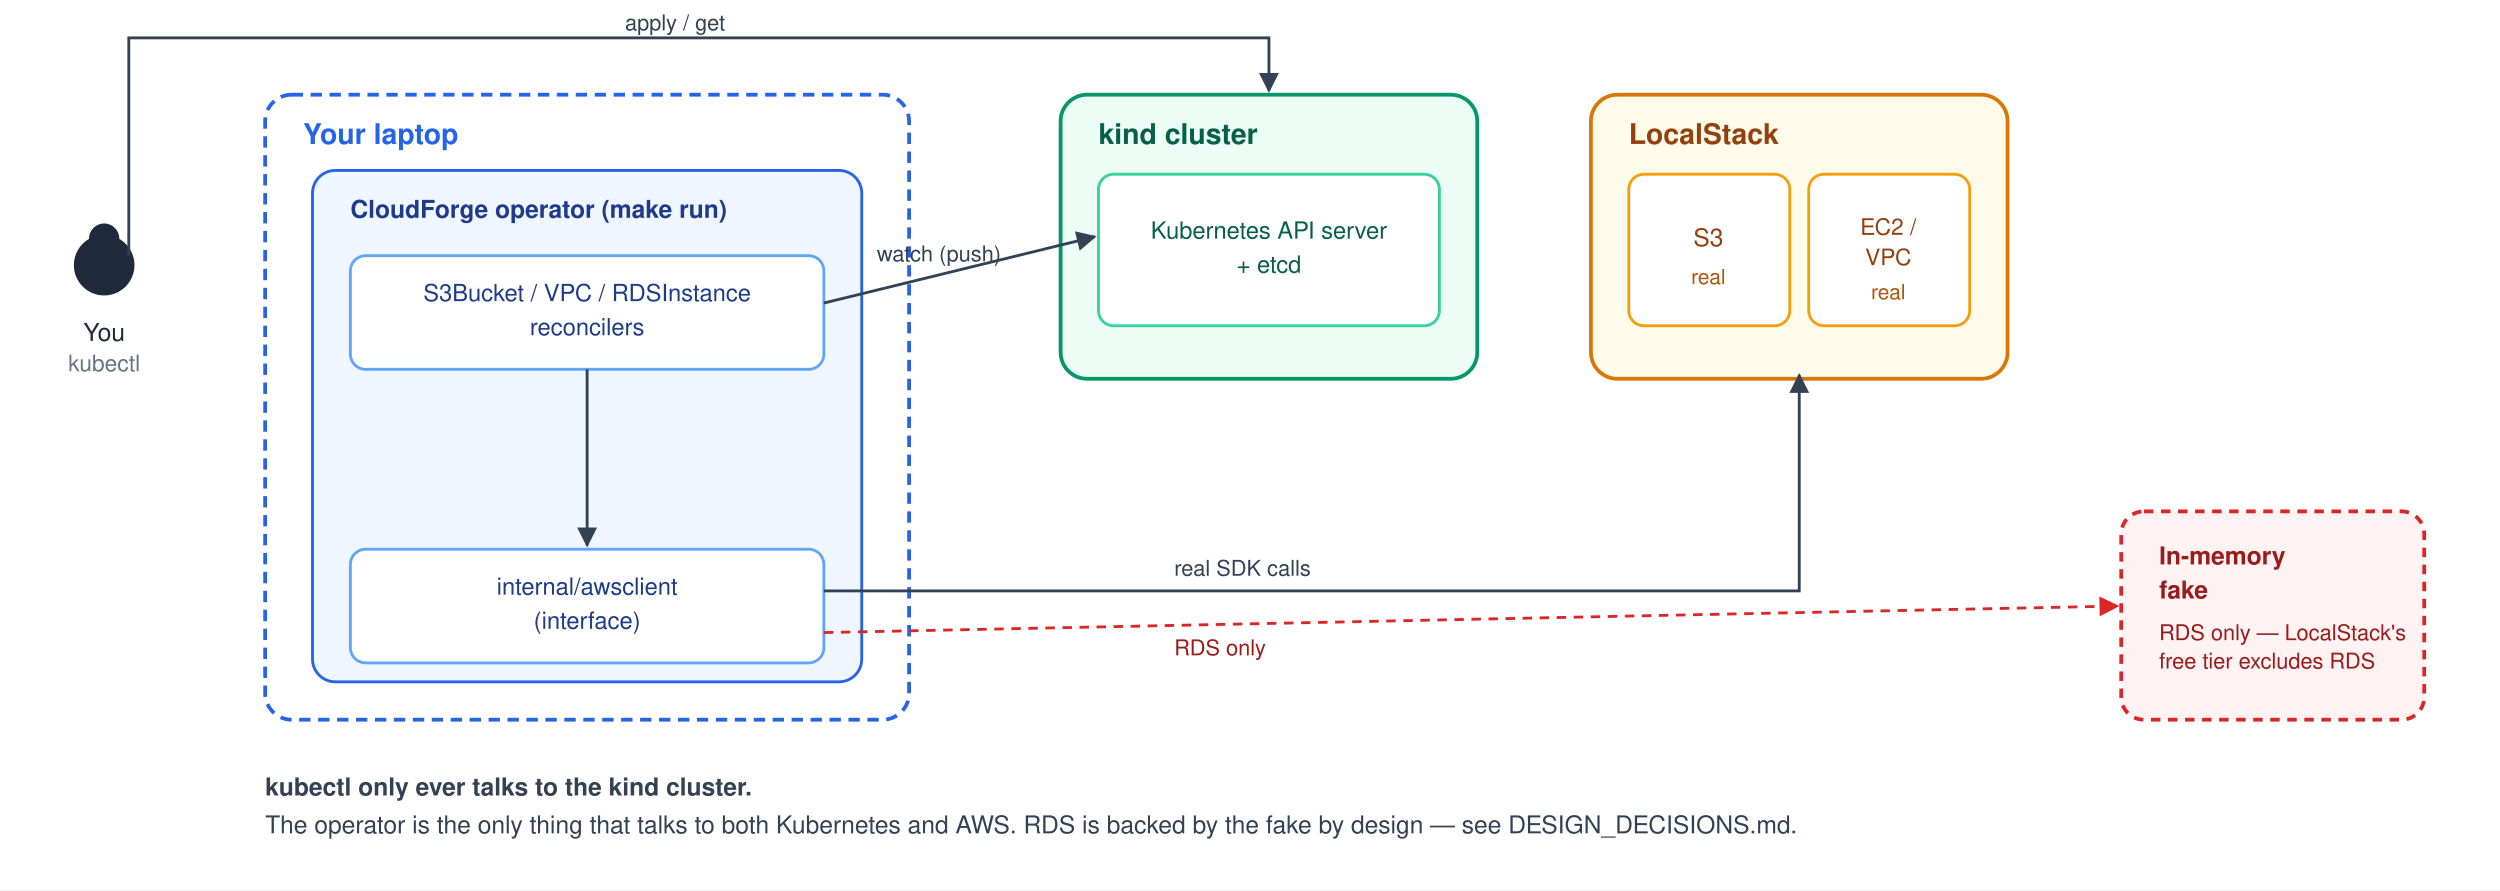
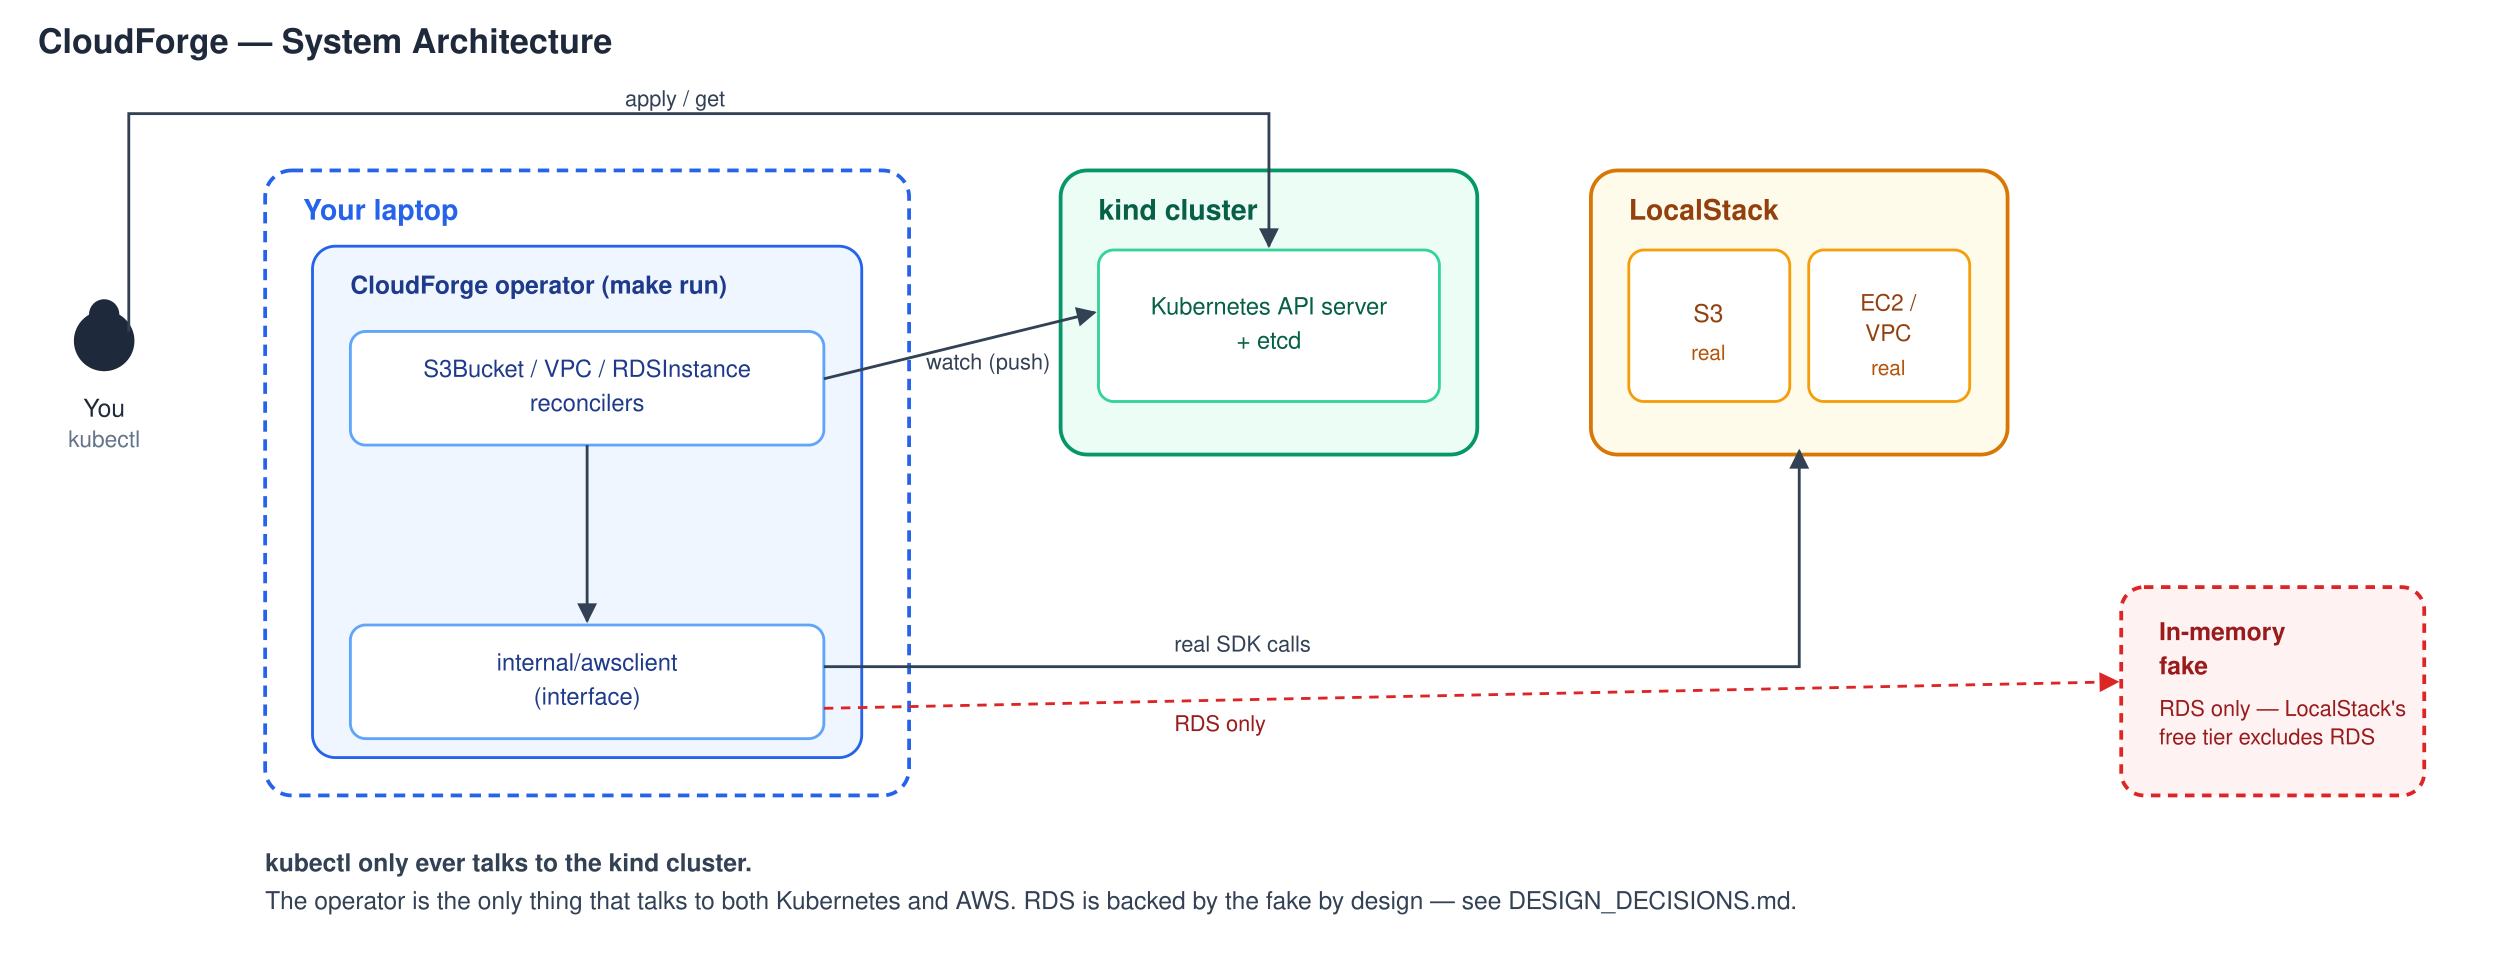
- <svg xmlns="http://www.w3.org/2000/svg" width="1320" height="470" viewBox="0 0 1320 470" font-family="Helvetica, Arial, sans-serif">
+ <svg xmlns="http://www.w3.org/2000/svg" width="1320" height="510" viewBox="0 0 1320 510" font-family="Helvetica, Arial, sans-serif">
  <defs>
    <marker id="arrow" viewBox="0 0 10 10" refX="9" refY="5" markerWidth="7" markerHeight="7" orient="auto-start-reverse">
      <path d="M 0 0 L 10 5 L 0 10 z" fill="#334155" />
    </marker>
    <marker id="arrowRed" viewBox="0 0 10 10" refX="9" refY="5" markerWidth="7" markerHeight="7" orient="auto-start-reverse">
      <path d="M 0 0 L 10 5 L 0 10 z" fill="#dc2626" />
    </marker>
  </defs>
-   <rect width="1320" height="470" fill="#ffffff" />
-   <circle cx="55" cy="140" r="16" fill="#1e293b" />
-   <circle cx="55" cy="126" r="8" fill="#1e293b" />
-   <text x="55" y="180" font-size="13" fill="#1e293b" text-anchor="middle">You</text>
-   <text x="55" y="196" font-size="12" fill="#64748b" text-anchor="middle">kubectl</text>
-   <rect x="140" y="50" width="340" height="330" rx="14" fill="none" stroke="#2563eb" stroke-width="2" stroke-dasharray="6,4" />
-   <text x="160" y="76" font-size="15" font-weight="bold" fill="#2563eb">Your laptop</text>
-   <rect x="165" y="90" width="290" height="270" rx="12" fill="#eff6ff" stroke="#2563eb" stroke-width="1.5" />
-   <text x="185" y="115" font-size="13" font-weight="bold" fill="#1e3a8a">CloudForge operator (make run)</text>
-   <rect x="185" y="135" width="250" height="60" rx="8" fill="#ffffff" stroke="#60a5fa" stroke-width="1.5" />
-   <text x="310" y="159" font-size="12.5" fill="#1e3a8a" text-anchor="middle">S3Bucket / VPC / RDSInstance</text>
-   <text x="310" y="177" font-size="12.5" fill="#1e3a8a" text-anchor="middle">reconcilers</text>
-   <rect x="185" y="290" width="250" height="60" rx="8" fill="#ffffff" stroke="#60a5fa" stroke-width="1.5" />
-   <text x="310" y="314" font-size="12.5" fill="#1e3a8a" text-anchor="middle">internal/awsclient</text>
-   <text x="310" y="332" font-size="12.5" fill="#1e3a8a" text-anchor="middle">(interface)</text>
-   <line x1="310" y1="195" x2="310" y2="288" stroke="#334155" stroke-width="1.5" marker-end="url(#arrow)" />
-   <rect x="560" y="50" width="220" height="150" rx="14" fill="#ecfdf5" stroke="#059669" stroke-width="2" />
-   <text x="580" y="76" font-size="15" font-weight="bold" fill="#065f46">kind cluster</text>
-   <rect x="580" y="92" width="180" height="80" rx="8" fill="#ffffff" stroke="#34d399" stroke-width="1.5" />
-   <text x="670" y="126" font-size="12.5" fill="#065f46" text-anchor="middle">Kubernetes API server</text>
-   <text x="670" y="144" font-size="12.5" fill="#065f46" text-anchor="middle">+ etcd</text>
-   <rect x="840" y="50" width="220" height="150" rx="14" fill="#fffbeb" stroke="#d97706" stroke-width="2" />
-   <text x="860" y="76" font-size="15" font-weight="bold" fill="#92400e">LocalStack</text>
-   <rect x="860" y="92" width="85" height="80" rx="8" fill="#ffffff" stroke="#f59e0b" stroke-width="1.5" />
-   <text x="902" y="130" font-size="13" fill="#92400e" text-anchor="middle">S3</text>
-   <text x="902" y="150" font-size="11" fill="#b45309" text-anchor="middle">real</text>
-   <rect x="955" y="92" width="85" height="80" rx="8" fill="#ffffff" stroke="#f59e0b" stroke-width="1.5" />
-   <text x="997" y="124" font-size="12" fill="#92400e" text-anchor="middle">EC2 /</text>
-   <text x="997" y="140" font-size="12" fill="#92400e" text-anchor="middle">VPC</text>
-   <text x="997" y="158" font-size="11" fill="#b45309" text-anchor="middle">real</text>
-   <rect x="1120" y="270" width="160" height="110" rx="12" fill="#fef2f2" stroke="#dc2626" stroke-width="2" stroke-dasharray="5,4" />
-   <text x="1140" y="298" font-size="13" font-weight="bold" fill="#991b1b">In-memory</text>
-   <text x="1140" y="316" font-size="13" font-weight="bold" fill="#991b1b">fake</text>
-   <text x="1140" y="338" font-size="11.5" fill="#991b1b">RDS only — LocalStack's</text>
-   <text x="1140" y="353" font-size="11.5" fill="#991b1b">free tier excludes RDS</text>
-   <path d="M 68 135 L 68 20 L 670 20 L 670 48" fill="none" stroke="#334155" stroke-width="1.5" marker-end="url(#arrow)" />
-   <text x="330" y="16" font-size="11.5" fill="#334155">apply / get</text>
-   <path d="M 435 160 L 578 125" fill="none" stroke="#334155" stroke-width="1.5" marker-end="url(#arrow)" />
-   <text x="463" y="138" font-size="11.5" fill="#334155">watch (push)</text>
-   <path d="M 435 312 L 950 312 L 950 198" fill="none" stroke="#334155" stroke-width="1.5" marker-end="url(#arrow)" />
-   <text x="620" y="304" font-size="11.5" fill="#334155">real SDK calls</text>
-   <path d="M 435 334 L 1118 320" fill="none" stroke="#dc2626" stroke-width="1.5" stroke-dasharray="5,4" marker-end="url(#arrowRed)" />
-   <text x="620" y="346" font-size="11.5" fill="#991b1b">RDS only</text>
-   <text x="140" y="420" font-size="13" fill="#334155" font-weight="bold">kubectl only ever talks to the kind cluster.</text>
-   <text x="140" y="440" font-size="13" fill="#334155">The operator is the only thing that talks to both Kubernetes and AWS. RDS is backed by the fake by design — see DESIGN_DECISIONS.md.</text>
+   <rect width="1320" height="510" fill="#ffffff" />
+   <text x="20" y="28" font-size="18" font-weight="bold" fill="#1e293b">CloudForge — System Architecture</text>
+   <g transform="translate(0,40)">
+     <circle cx="55" cy="140" r="16" fill="#1e293b" />
+     <circle cx="55" cy="126" r="8" fill="#1e293b" />
+     <text x="55" y="180" font-size="13" fill="#1e293b" text-anchor="middle">You</text>
+     <text x="55" y="196" font-size="12" fill="#64748b" text-anchor="middle">kubectl</text>
+     <rect x="140" y="50" width="340" height="330" rx="14" fill="none" stroke="#2563eb" stroke-width="2" stroke-dasharray="6,4" />
+     <text x="160" y="76" font-size="15" font-weight="bold" fill="#2563eb">Your laptop</text>
+     <rect x="165" y="90" width="290" height="270" rx="12" fill="#eff6ff" stroke="#2563eb" stroke-width="1.5" />
+     <text x="185" y="115" font-size="13" font-weight="bold" fill="#1e3a8a">CloudForge operator (make run)</text>
+     <rect x="185" y="135" width="250" height="60" rx="8" fill="#ffffff" stroke="#60a5fa" stroke-width="1.5" />
+     <text x="310" y="159" font-size="12.5" fill="#1e3a8a" text-anchor="middle">S3Bucket / VPC / RDSInstance</text>
+     <text x="310" y="177" font-size="12.5" fill="#1e3a8a" text-anchor="middle">reconcilers</text>
+     <rect x="185" y="290" width="250" height="60" rx="8" fill="#ffffff" stroke="#60a5fa" stroke-width="1.5" />
+     <text x="310" y="314" font-size="12.5" fill="#1e3a8a" text-anchor="middle">internal/awsclient</text>
+     <text x="310" y="332" font-size="12.5" fill="#1e3a8a" text-anchor="middle">(interface)</text>
+     <line x1="310" y1="195" x2="310" y2="288" stroke="#334155" stroke-width="1.5" marker-end="url(#arrow)" />
+     <rect x="560" y="50" width="220" height="150" rx="14" fill="#ecfdf5" stroke="#059669" stroke-width="2" />
+     <text x="580" y="76" font-size="15" font-weight="bold" fill="#065f46">kind cluster</text>
+     <rect x="580" y="92" width="180" height="80" rx="8" fill="#ffffff" stroke="#34d399" stroke-width="1.5" />
+     <text x="670" y="126" font-size="12.5" fill="#065f46" text-anchor="middle">Kubernetes API server</text>
+     <text x="670" y="144" font-size="12.5" fill="#065f46" text-anchor="middle">+ etcd</text>
+     <rect x="840" y="50" width="220" height="150" rx="14" fill="#fffbeb" stroke="#d97706" stroke-width="2" />
+     <text x="860" y="76" font-size="15" font-weight="bold" fill="#92400e">LocalStack</text>
+     <rect x="860" y="92" width="85" height="80" rx="8" fill="#ffffff" stroke="#f59e0b" stroke-width="1.5" />
+     <text x="902" y="130" font-size="13" fill="#92400e" text-anchor="middle">S3</text>
+     <text x="902" y="150" font-size="11" fill="#b45309" text-anchor="middle">real</text>
+     <rect x="955" y="92" width="85" height="80" rx="8" fill="#ffffff" stroke="#f59e0b" stroke-width="1.5" />
+     <text x="997" y="124" font-size="12" fill="#92400e" text-anchor="middle">EC2 /</text>
+     <text x="997" y="140" font-size="12" fill="#92400e" text-anchor="middle">VPC</text>
+     <text x="997" y="158" font-size="11" fill="#b45309" text-anchor="middle">real</text>
+     <rect x="1120" y="270" width="160" height="110" rx="12" fill="#fef2f2" stroke="#dc2626" stroke-width="2" stroke-dasharray="5,4" />
+     <text x="1140" y="298" font-size="13" font-weight="bold" fill="#991b1b">In-memory</text>
+     <text x="1140" y="316" font-size="13" font-weight="bold" fill="#991b1b">fake</text>
+     <text x="1140" y="338" font-size="11.5" fill="#991b1b">RDS only — LocalStack's</text>
+     <text x="1140" y="353" font-size="11.5" fill="#991b1b">free tier excludes RDS</text>
+     <path d="M 68 135 L 68 20 L 670 20 L 670 90" fill="none" stroke="#334155" stroke-width="1.5" marker-end="url(#arrow)" />
+     <text x="330" y="16" font-size="11.5" fill="#334155">apply / get</text>
+     <path d="M 435 160 L 578 125" fill="none" stroke="#334155" stroke-width="1.5" marker-end="url(#arrow)" />
+     <text x="489" y="155" font-size="11.5" fill="#334155">watch (push)</text>
+     <path d="M 435 312 L 950 312 L 950 198" fill="none" stroke="#334155" stroke-width="1.5" marker-end="url(#arrow)" />
+     <text x="620" y="304" font-size="11.5" fill="#334155">real SDK calls</text>
+     <path d="M 435 334 L 1118 320" fill="none" stroke="#dc2626" stroke-width="1.5" stroke-dasharray="5,4" marker-end="url(#arrowRed)" />
+     <text x="620" y="346" font-size="11.5" fill="#991b1b">RDS only</text>
+     <text x="140" y="420" font-size="13" fill="#334155" font-weight="bold">kubectl only ever talks to the kind cluster.</text>
+     <text x="140" y="440" font-size="13" fill="#334155">The operator is the only thing that talks to both Kubernetes and AWS. RDS is backed by the fake by design — see DESIGN_DECISIONS.md.</text>
+   </g>
</svg>
